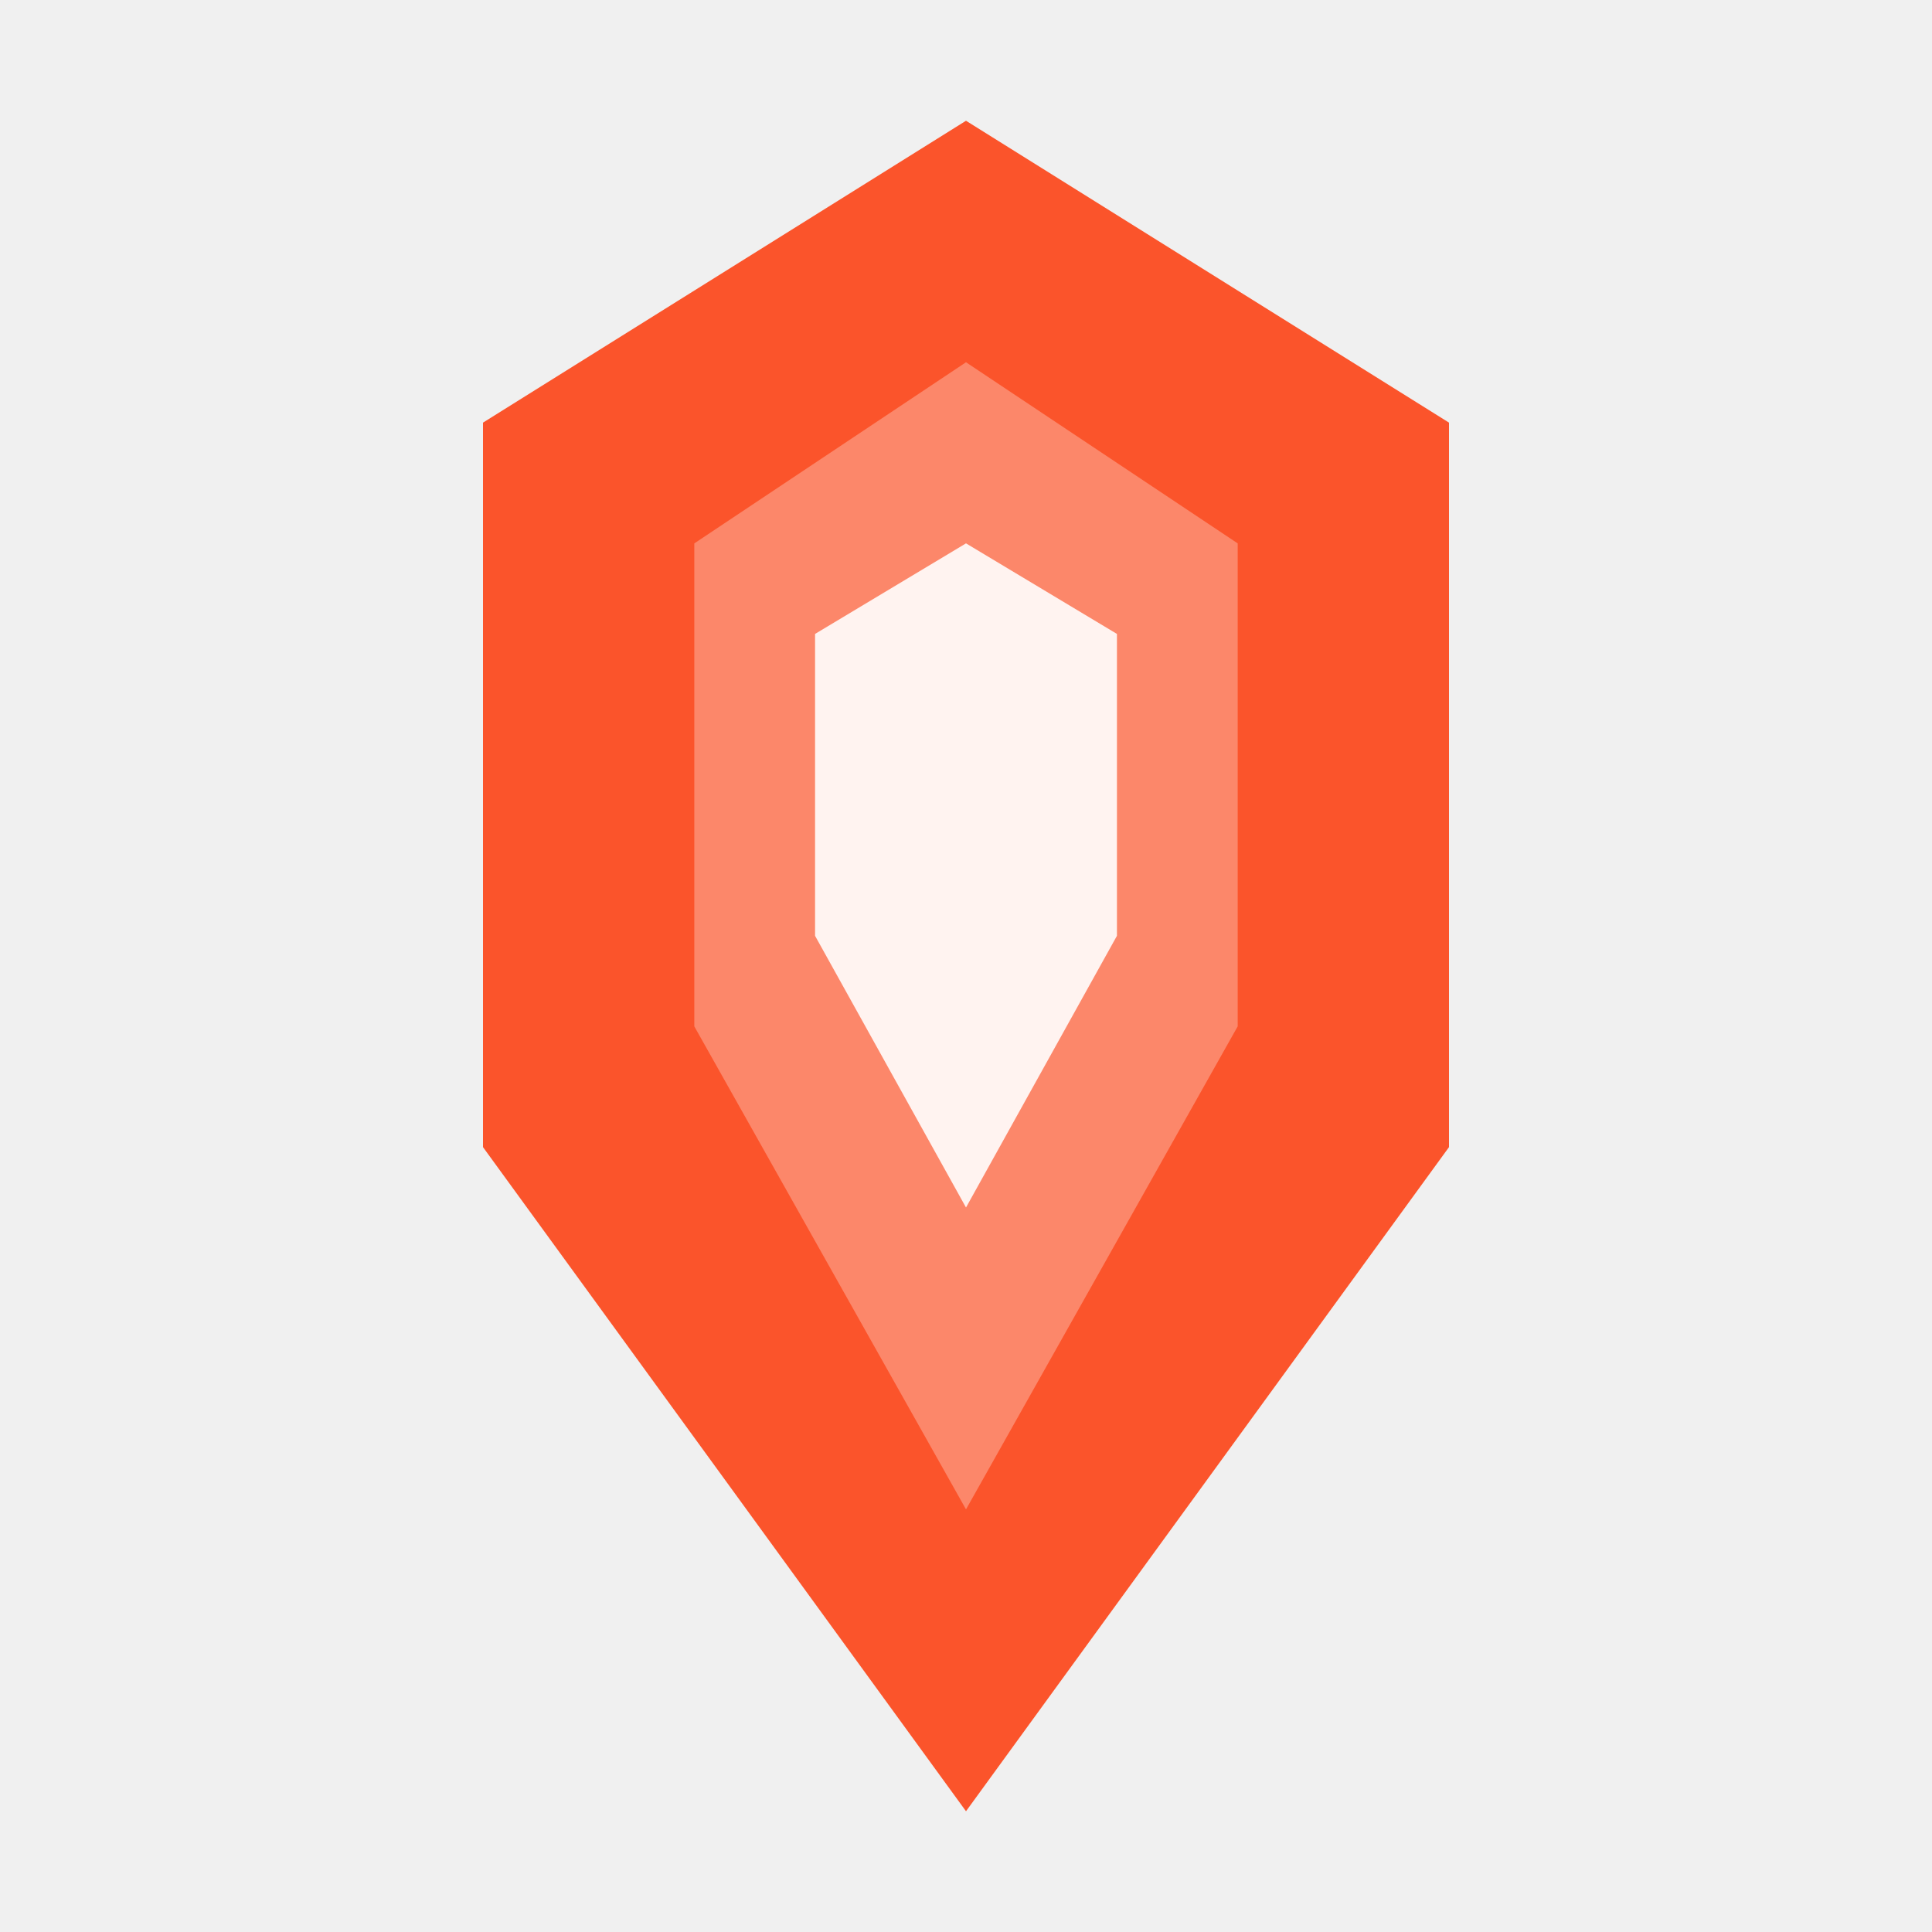
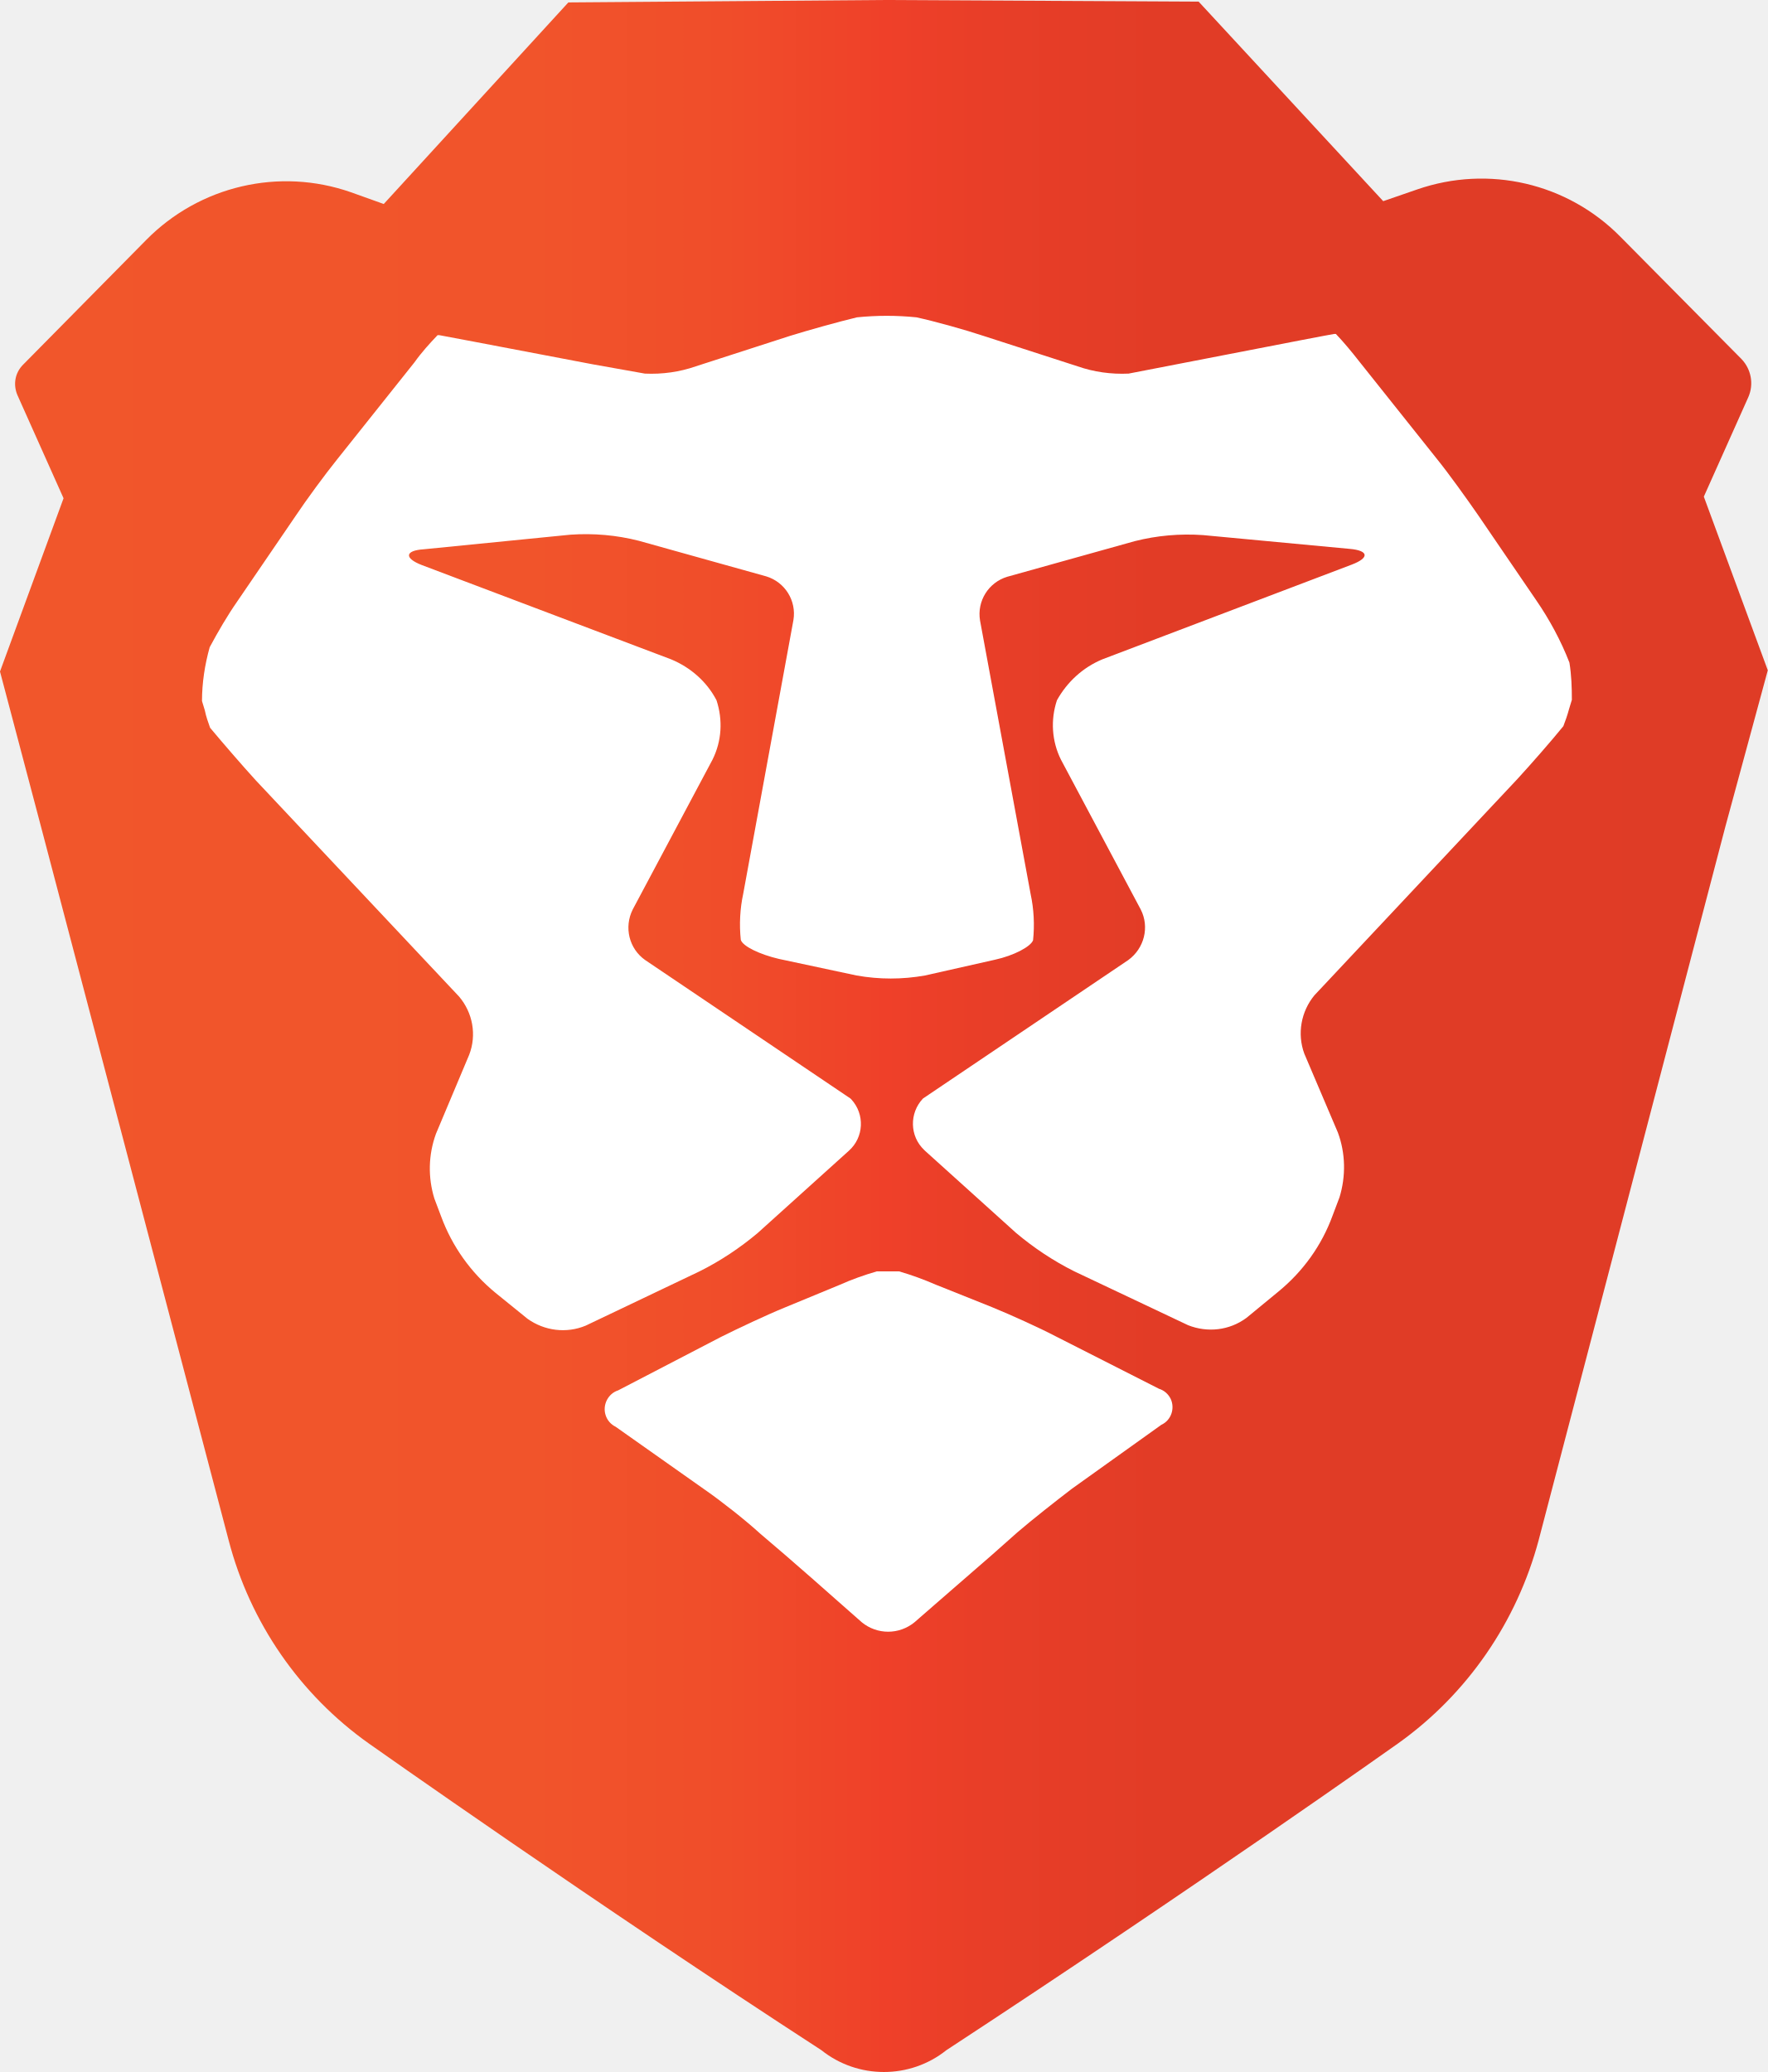
- <svg xmlns="http://www.w3.org/2000/svg" viewBox="0 0 128 128">
-   <path d="M64 8L96 28V76L64 120L32 76V28Z" fill="#FB542B" />
-   <path d="M64 24L82 36V68L64 100L46 68V36Z" fill="#fff" opacity="0.3" />
-   <path d="M64 36L74 42V62L64 80L54 62V42Z" fill="#fff" opacity="0.9" />
+ <svg xmlns="http://www.w3.org/2000/svg" xml:space="preserve" id="Layer_1" x="0" y="0" version="1.1" viewBox="37.6 0 436.7 511.9">
+   <style>.st1{fill:#fff}</style>
+   <linearGradient id="SVGID_1_" x1="206.078" x2="642.662" y1="128.75" y2="128.75" gradientTransform="matrix(1 0 0 -1 -168.37 384.75)" gradientUnits="userSpaceOnUse">
+     <stop offset="0" style="stop-color:#f1562b" />
+     <stop offset=".3" style="stop-color:#f1542b" />
+     <stop offset=".41" style="stop-color:#f04d2a" />
+     <stop offset=".49" style="stop-color:#ef4229" />
+     <stop offset=".5" style="stop-color:#ef4029" />
+     <stop offset=".56" style="stop-color:#e83e28" />
+     <stop offset=".67" style="stop-color:#e13c26" />
+     <stop offset="1" style="stop-color:#df3c26" />
+   </linearGradient>
+   <path d="m474.3 165.6-15.8-42.9 11-24.6c1.4-3.2.7-6.9-1.7-9.4l-29.9-30.2c-13.1-13.3-32.6-17.8-50.2-11.7l-8.4 2.9L333.7.4 256.3 0h-.5L178 .6l-45.6 49.8-8.1-2.9c-17.7-6.2-37.4-1.6-50.6 11.8L43.3 90.1c-2 2-2.5 4.9-1.4 7.5l11.4 25.5-15.7 42.8 10.2 38.6 46.3 176.1c5.3 20.3 17.6 38.1 34.7 50.2 0 0 56.2 39.7 111.7 75.7 9 7.2 21.9 7.2 30.9 0 62.3-40.8 111.6-75.8 111.6-75.8 17.1-12.2 29.3-30 34.7-50.2l46.1-176.2z" style="fill:url(#SVGID_1_)" />
+   <path d="M268.8 317.4c-3-1.3-6-2.4-9.1-3.3h-5.5c-3.1.9-6.2 2-9.1 3.3l-13.8 5.7c-4.4 1.8-11.4 5.1-15.6 7.2l-25.4 13.2c-2.5.8-3.9 3.6-3.1 6.1.4 1.3 1.3 2.3 2.5 2.9l22.1 15.6c3.9 2.7 10 7.5 13.6 10.8l6.2 5.3c3.6 3.1 9.4 8.2 13 11.4l5.9 5.2c3.8 3.1 9.2 3.1 13 0l6.2-5.4 13-11.3 6.2-5.5c3.6-3.1 9.7-7.9 13.5-10.8l22.1-15.8c2.4-1.1 3.4-4 2.3-6.4-.6-1.2-1.6-2.1-2.9-2.5l-25.4-12.9c-4.2-2.2-11.3-5.4-15.7-7.2z" class="st1" />
+   <path d="m425.2 175.2.7-2.3c0-3.1-.1-6.1-.6-9.2-2.1-5.4-4.9-10.6-8.2-15.4l-14.4-21.1c-2.7-3.9-7.2-10.2-10.2-13.9l-19.2-24.1c-1.8-2.3-3.7-4.6-5.7-6.7h-.4s-3.9.7-8.5 1.6l-29.4 5.7-12.9 2.5c-4.3.2-8.6-.4-12.6-1.8L280.6 83c-4.5-1.5-12-3.6-16.6-4.6q-7.35-.75-14.7 0c-4.6 1.1-12.1 3.2-16.6 4.6l-23.2 7.5c-4 1.4-8.3 2-12.6 1.8L184 90l-29.4-5.6c-4.7-.9-8.5-1.6-8.5-1.6h-.4c-2 2.1-4 4.3-5.7 6.7l-19.2 24.1c-2.9 3.6-7.6 10-10.2 13.9l-14.4 21.1c-2.5 3.6-4.7 7.4-6.8 11.3-1.2 4.3-1.9 8.8-1.9 13.3l.7 2.3c.3 1.5.8 2.9 1.3 4.3 3 3.6 8.1 9.5 11.3 13l50.2 53.4c3.4 4 4.4 9.5 2.5 14.4l-8.2 19.5c-1.9 5.2-2 10.8-.4 16l1.7 4.5c2.7 7.3 7.3 13.8 13.4 18.8l7.9 6.4c4.2 3 9.6 3.7 14.4 1.7l28.1-13.4c5.2-2.6 10-5.8 14.4-9.5l22.5-20.3c3.7-3.3 4-9 .6-12.7l-.2-.2-50.7-34.2c-4-2.8-5.3-8.1-3.1-12.5l19.7-37c2.3-4.6 2.6-9.8 1-14.7-2.4-4.6-6.4-8.1-11.2-10.1l-61.6-23.3c-4.4-1.7-4.2-3.6.5-3.9l36.2-3.6c5.7-.4 11.4.1 16.9 1.5l31.5 8.8c4.6 1.4 7.5 6 6.7 10.8l-12.4 67.6c-.8 3.7-1 7.6-.6 11.4.5 1.6 4.7 3.6 9.4 4.7l19.2 4.1c5.6 1 11.3 1 16.9 0l17.3-3.9c4.6-1 8.8-3.2 9.4-4.8.4-3.8.2-7.7-.6-11.4l-12.5-67.6c-.8-4.8 2.1-9.4 6.7-10.8l31.5-8.8c5.5-1.4 11.2-1.9 16.9-1.5l36.2 3.4c4.7.4 5 2.2.5 3.9l-61.6 23.4c-4.8 2-8.7 5.6-11.2 10.1-1.6 4.8-1.3 10.1 1 14.7l19.7 37c2.2 4.3.9 9.6-3.1 12.5l-50.7 34.2c-3.4 3.6-3.3 9.3.3 12.7l.2.2 22.5 20.3c4.4 3.7 9.2 6.9 14.4 9.5l28.1 13.3c4.8 1.9 10.2 1.3 14.4-1.8l7.9-6.5c6.1-5 10.7-11.4 13.4-18.8l1.7-4.5c1.6-5.2 1.5-10.9-.4-16l-8.3-19.5c-1.8-4.9-.8-10.4 2.5-14.4l50.2-53.5c3.3-3.6 8.3-9.3 11.3-13 .5-1.3 1-2.7 1.4-4.2" class="st1" />
</svg>
